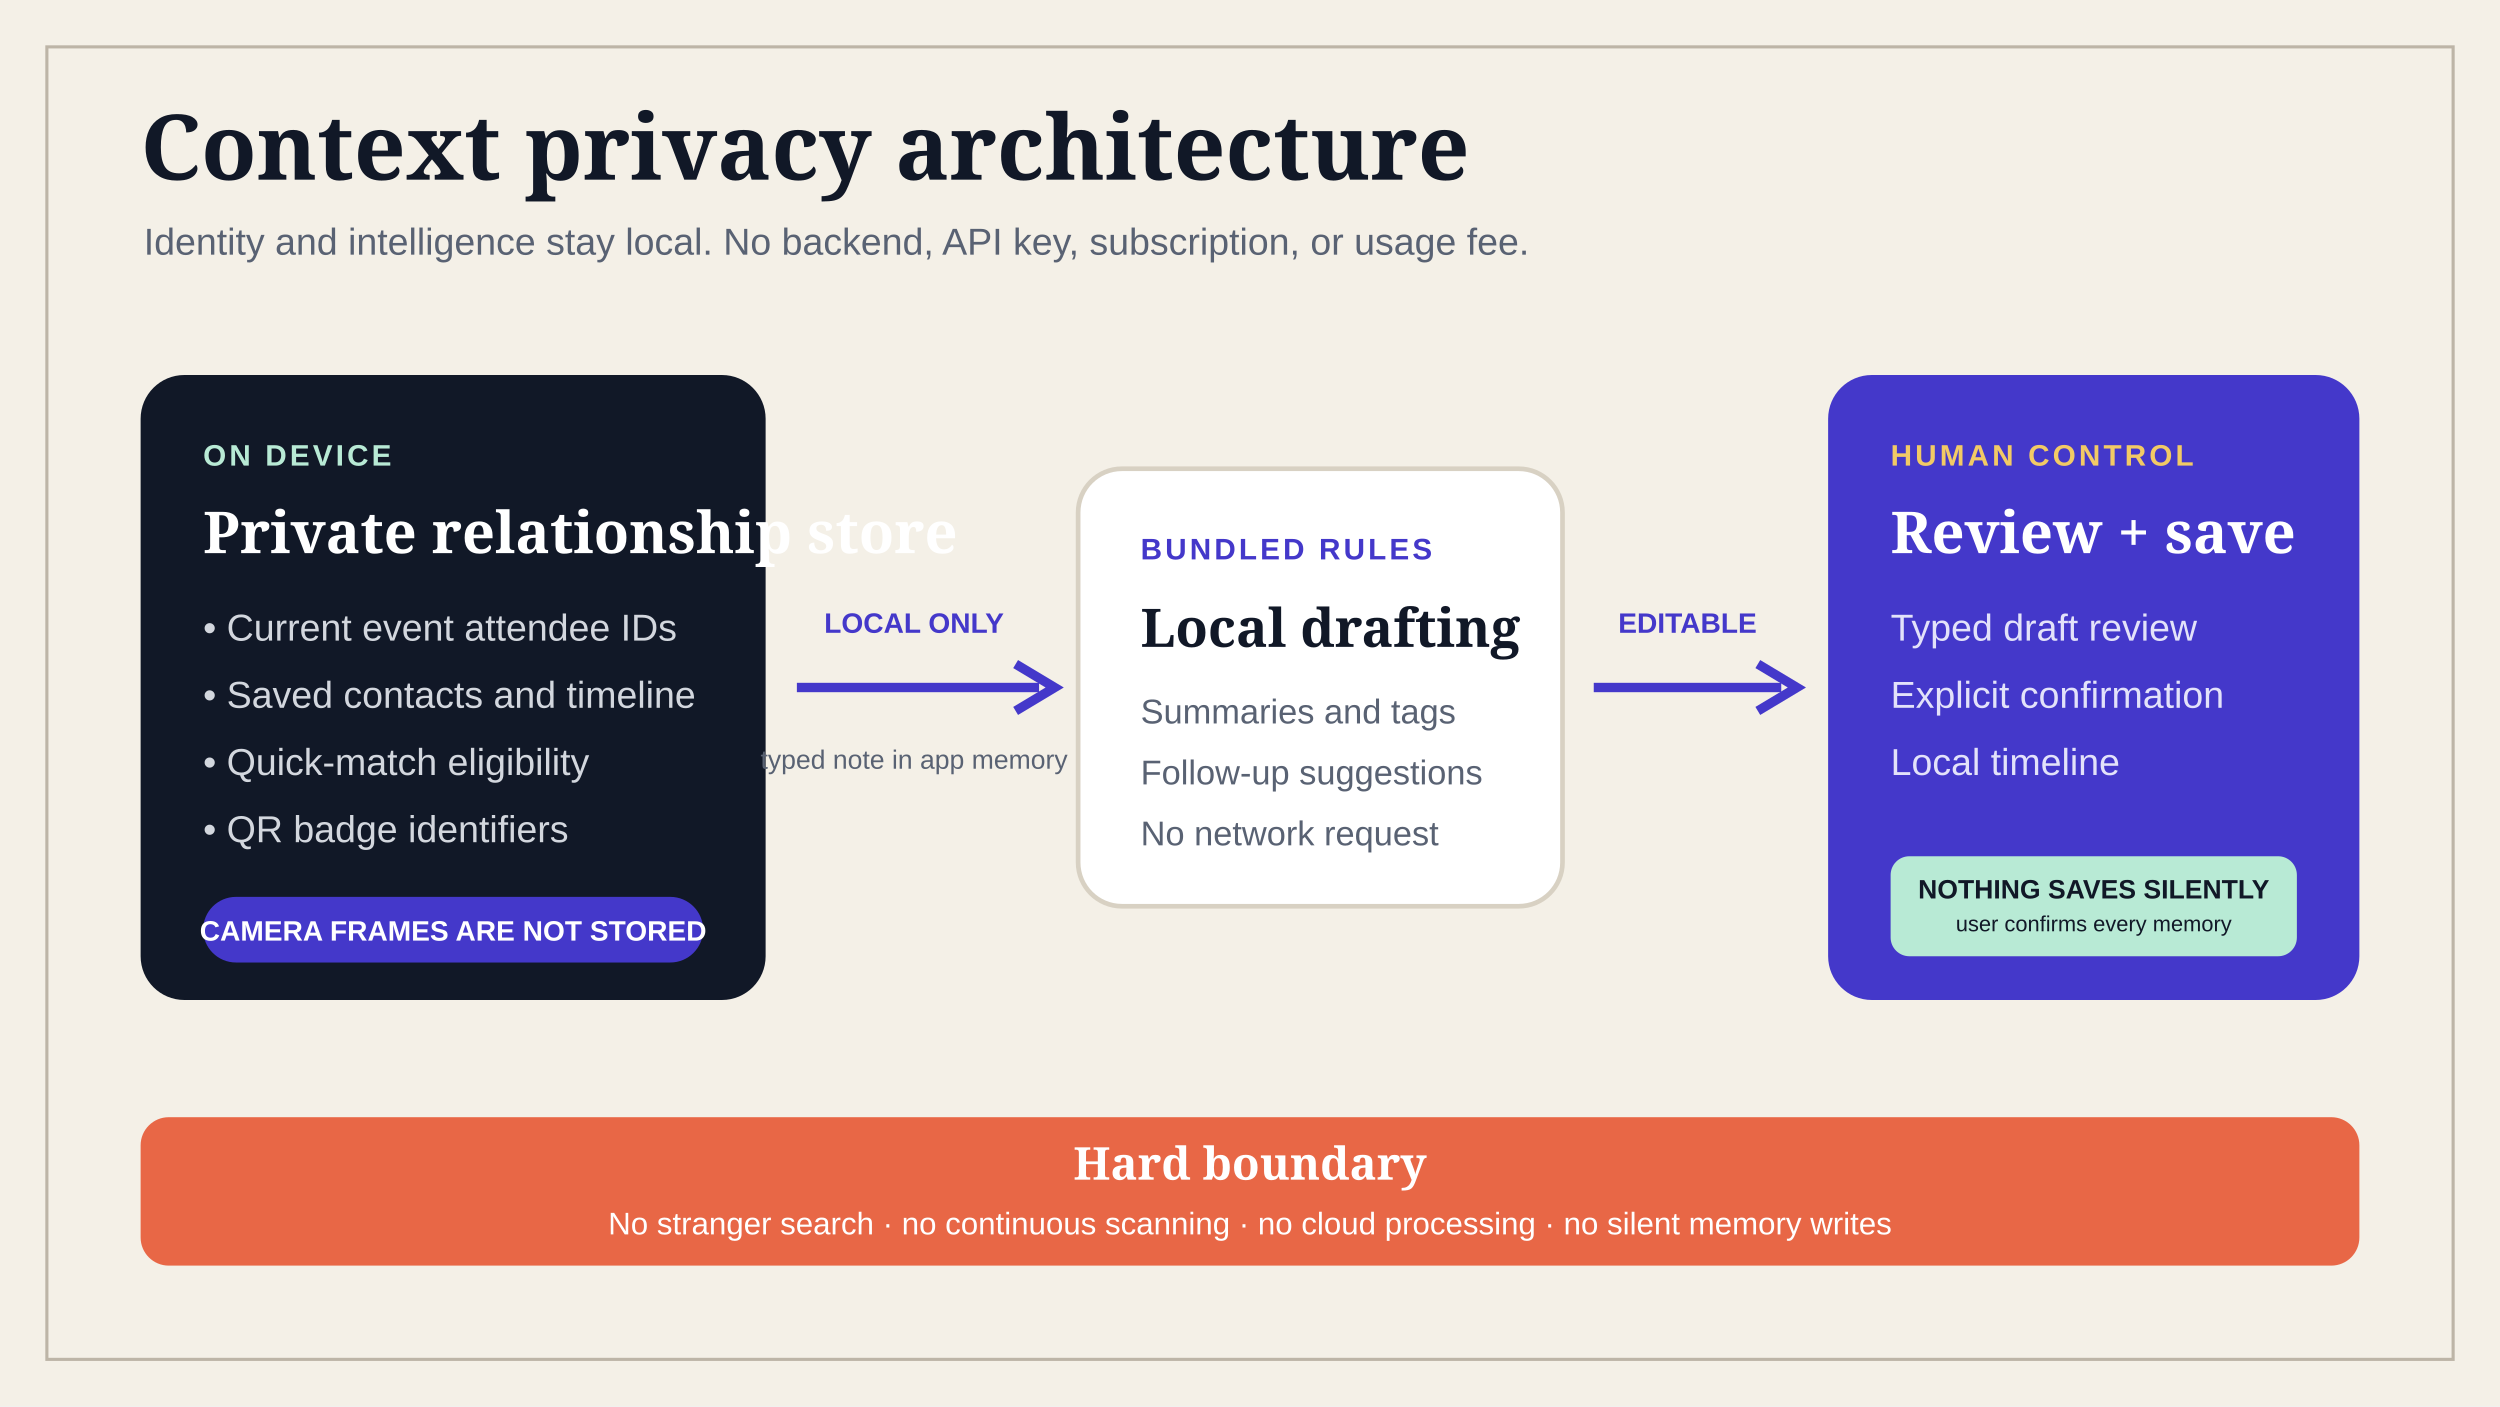
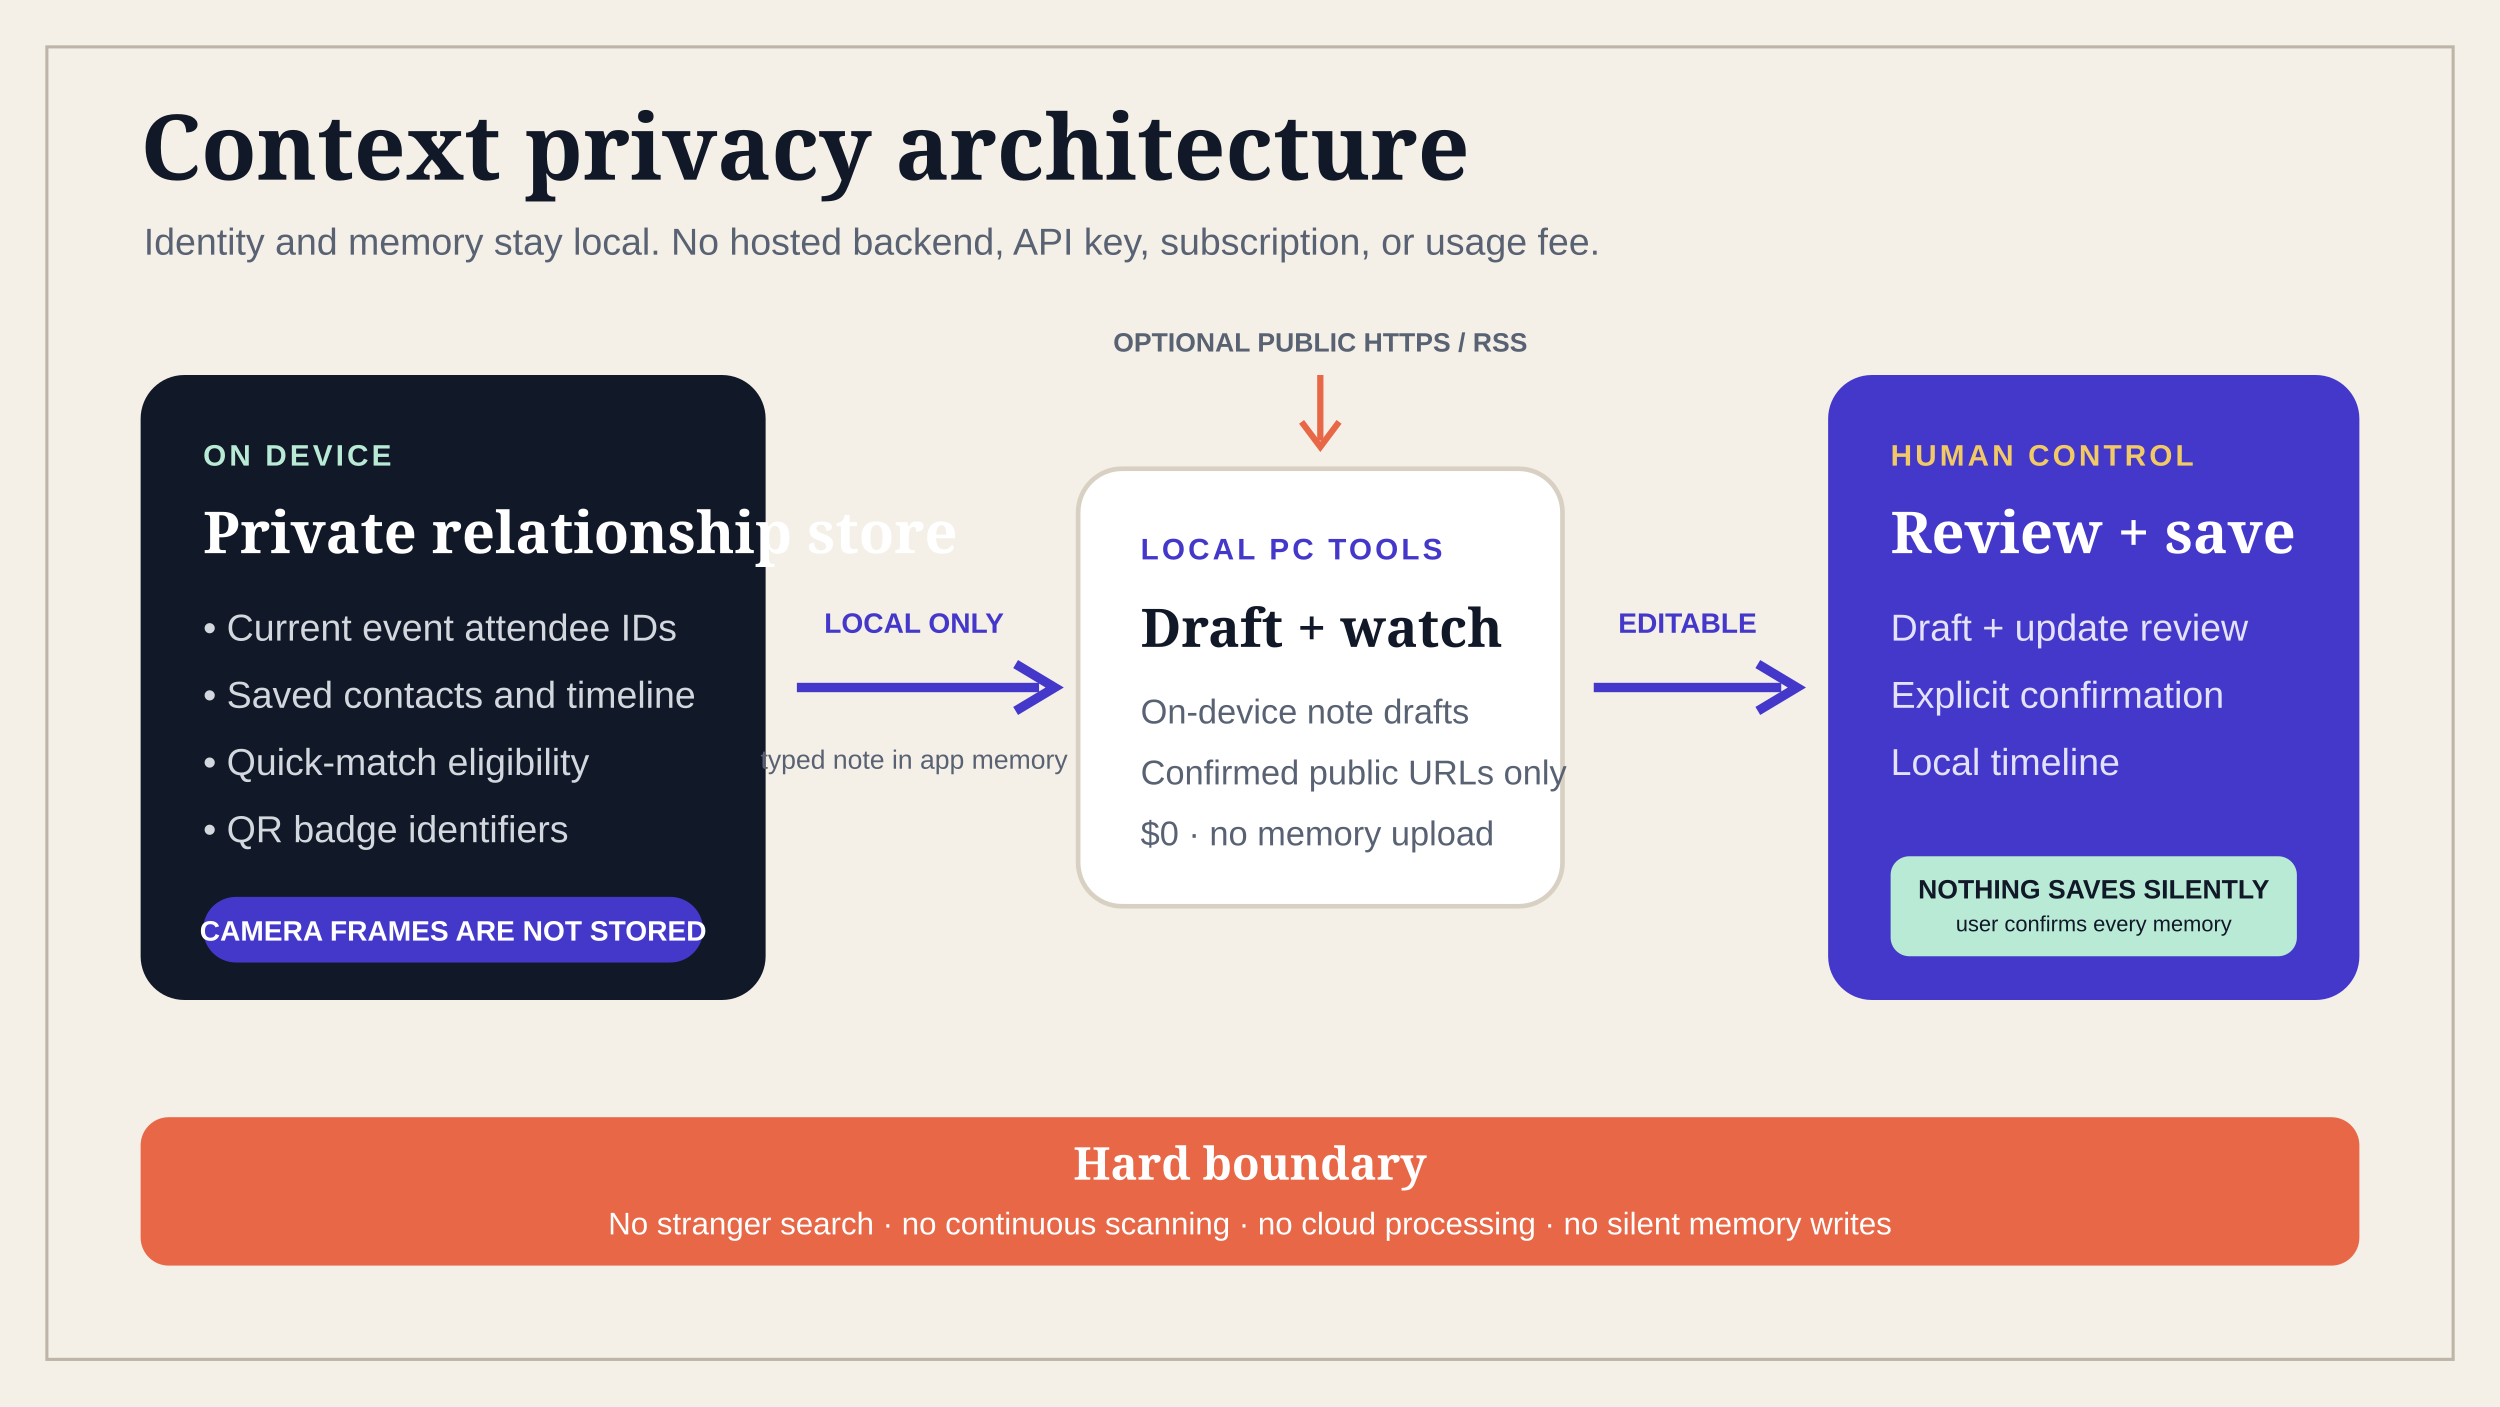
<svg xmlns="http://www.w3.org/2000/svg" width="1600" height="900" viewBox="0 0 1600 900" role="img" aria-labelledby="title desc">
  <rect width="1600" height="900" fill="#F4F0E7" />
  <rect x="30" y="30" width="1540" height="840" fill="none" stroke="#BDB5A7" stroke-width="2" />
  <text x="90" y="115" fill="#111827" font-family="Georgia, serif" font-size="58" font-weight="700">Context privacy architecture</text>
-   <text x="92" y="163" fill="#596273" font-family="Arial, sans-serif" font-size="24">Identity and intelligence stay local. No backend, API key, subscription, or usage fee.</text>
+   <text x="92" y="163" fill="#596273" font-family="Arial, sans-serif" font-size="24">Identity and memory stay local. No hosted backend, API key, subscription, or usage fee.</text>
  <rect x="90" y="240" width="400" height="400" rx="28" fill="#111827" />
  <text x="130" y="298" fill="#B8EAD5" font-family="Arial, sans-serif" font-size="19" font-weight="700" letter-spacing="2">ON DEVICE</text>
  <text x="130" y="354" fill="#FFFFFF" font-family="Georgia, serif" font-size="37" font-weight="700">Private relationship store</text>
  <text x="130" y="410" fill="#D3D7DE" font-family="Arial, sans-serif" font-size="24">• Current event attendee IDs</text>
  <text x="130" y="453" fill="#D3D7DE" font-family="Arial, sans-serif" font-size="24">• Saved contacts and timeline</text>
  <text x="130" y="496" fill="#D3D7DE" font-family="Arial, sans-serif" font-size="24">• Quick-match eligibility</text>
  <text x="130" y="539" fill="#D3D7DE" font-family="Arial, sans-serif" font-size="24">• QR badge identifiers</text>
  <rect x="130" y="574" width="320" height="42" rx="21" fill="#4438CA" />
  <text x="290" y="602" fill="#FFFFFF" text-anchor="middle" font-family="Arial, sans-serif" font-size="18" font-weight="700">CAMERA FRAMES ARE NOT STORED</text>
  <path d="M510 440 H665" stroke="#4438CA" stroke-width="6" fill="none" />
  <path d="M650 425 L675 440 L650 455" fill="none" stroke="#4438CA" stroke-width="6" />
  <text x="585" y="405" fill="#4438CA" text-anchor="middle" font-family="Arial, sans-serif" font-size="18" font-weight="700">LOCAL ONLY</text>
  <text x="585" y="492" fill="#596273" text-anchor="middle" font-family="Arial, sans-serif" font-size="17">typed note in app memory</text>
  <rect x="690" y="300" width="310" height="280" rx="28" fill="#FFFFFF" stroke="#D8D1C3" stroke-width="3" />
-   <text x="730" y="358" fill="#4438CA" font-family="Arial, sans-serif" font-size="19" font-weight="700" letter-spacing="2">BUNDLED RULES</text>
-   <text x="730" y="414" fill="#111827" font-family="Georgia, serif" font-size="34" font-weight="700">Local drafting</text>
-   <text x="730" y="463" fill="#596273" font-family="Arial, sans-serif" font-size="22">Summaries and tags</text>
-   <text x="730" y="502" fill="#596273" font-family="Arial, sans-serif" font-size="22">Follow-up suggestions</text>
-   <text x="730" y="541" fill="#596273" font-family="Arial, sans-serif" font-size="22">No network request</text>
+   <text x="730" y="358" fill="#4438CA" font-family="Arial, sans-serif" font-size="19" font-weight="700" letter-spacing="2">LOCAL PC TOOLS</text>
+   <text x="730" y="414" fill="#111827" font-family="Georgia, serif" font-size="34" font-weight="700">Draft + watch</text>
+   <text x="730" y="463" fill="#596273" font-family="Arial, sans-serif" font-size="22">On-device note drafts</text>
+   <text x="730" y="502" fill="#596273" font-family="Arial, sans-serif" font-size="22">Confirmed public URLs only</text>
+   <text x="730" y="541" fill="#596273" font-family="Arial, sans-serif" font-size="22">$0 · no memory upload</text>
+   <text x="845" y="225" fill="#596273" text-anchor="middle" font-family="Arial, sans-serif" font-size="17" font-weight="700">OPTIONAL PUBLIC HTTPS / RSS</text>
+   <path d="M845 240 V282" stroke="#E86746" stroke-width="4" fill="none" />
+   <path d="M833 270 L845 286 L857 270" fill="none" stroke="#E86746" stroke-width="4" />
  <path d="M1020 440 H1140" stroke="#4438CA" stroke-width="6" fill="none" />
  <path d="M1125 425 L1150 440 L1125 455" fill="none" stroke="#4438CA" stroke-width="6" />
  <text x="1080" y="405" fill="#4438CA" text-anchor="middle" font-family="Arial, sans-serif" font-size="18" font-weight="700">EDITABLE</text>
  <rect x="1170" y="240" width="340" height="400" rx="28" fill="#4438CA" />
  <text x="1210" y="298" fill="#F2CA65" font-family="Arial, sans-serif" font-size="19" font-weight="700" letter-spacing="2">HUMAN CONTROL</text>
  <text x="1210" y="354" fill="#FFFFFF" font-family="Georgia, serif" font-size="37" font-weight="700">Review + save</text>
-   <text x="1210" y="410" fill="#E3E2FA" font-family="Arial, sans-serif" font-size="24">Typed draft review</text>
+   <text x="1210" y="410" fill="#E3E2FA" font-family="Arial, sans-serif" font-size="24">Draft + update review</text>
  <text x="1210" y="453" fill="#E3E2FA" font-family="Arial, sans-serif" font-size="24">Explicit confirmation</text>
  <text x="1210" y="496" fill="#E3E2FA" font-family="Arial, sans-serif" font-size="24">Local timeline</text>
  <rect x="1210" y="548" width="260" height="64" rx="12" fill="#B8EAD5" />
  <text x="1340" y="575" fill="#111827" text-anchor="middle" font-family="Arial, sans-serif" font-size="17" font-weight="700">NOTHING SAVES SILENTLY</text>
  <text x="1340" y="596" fill="#111827" text-anchor="middle" font-family="Arial, sans-serif" font-size="14">user confirms every memory</text>
  <rect x="90" y="715" width="1420" height="95" rx="18" fill="#E86746" />
  <text x="800" y="755" fill="#FFFFFF" text-anchor="middle" font-family="Georgia, serif" font-size="29" font-weight="700">Hard boundary</text>
  <text x="800" y="790" fill="#FFFFFF" text-anchor="middle" font-family="Arial, sans-serif" font-size="20">No stranger search · no continuous scanning · no cloud processing · no silent memory writes</text>
</svg>
